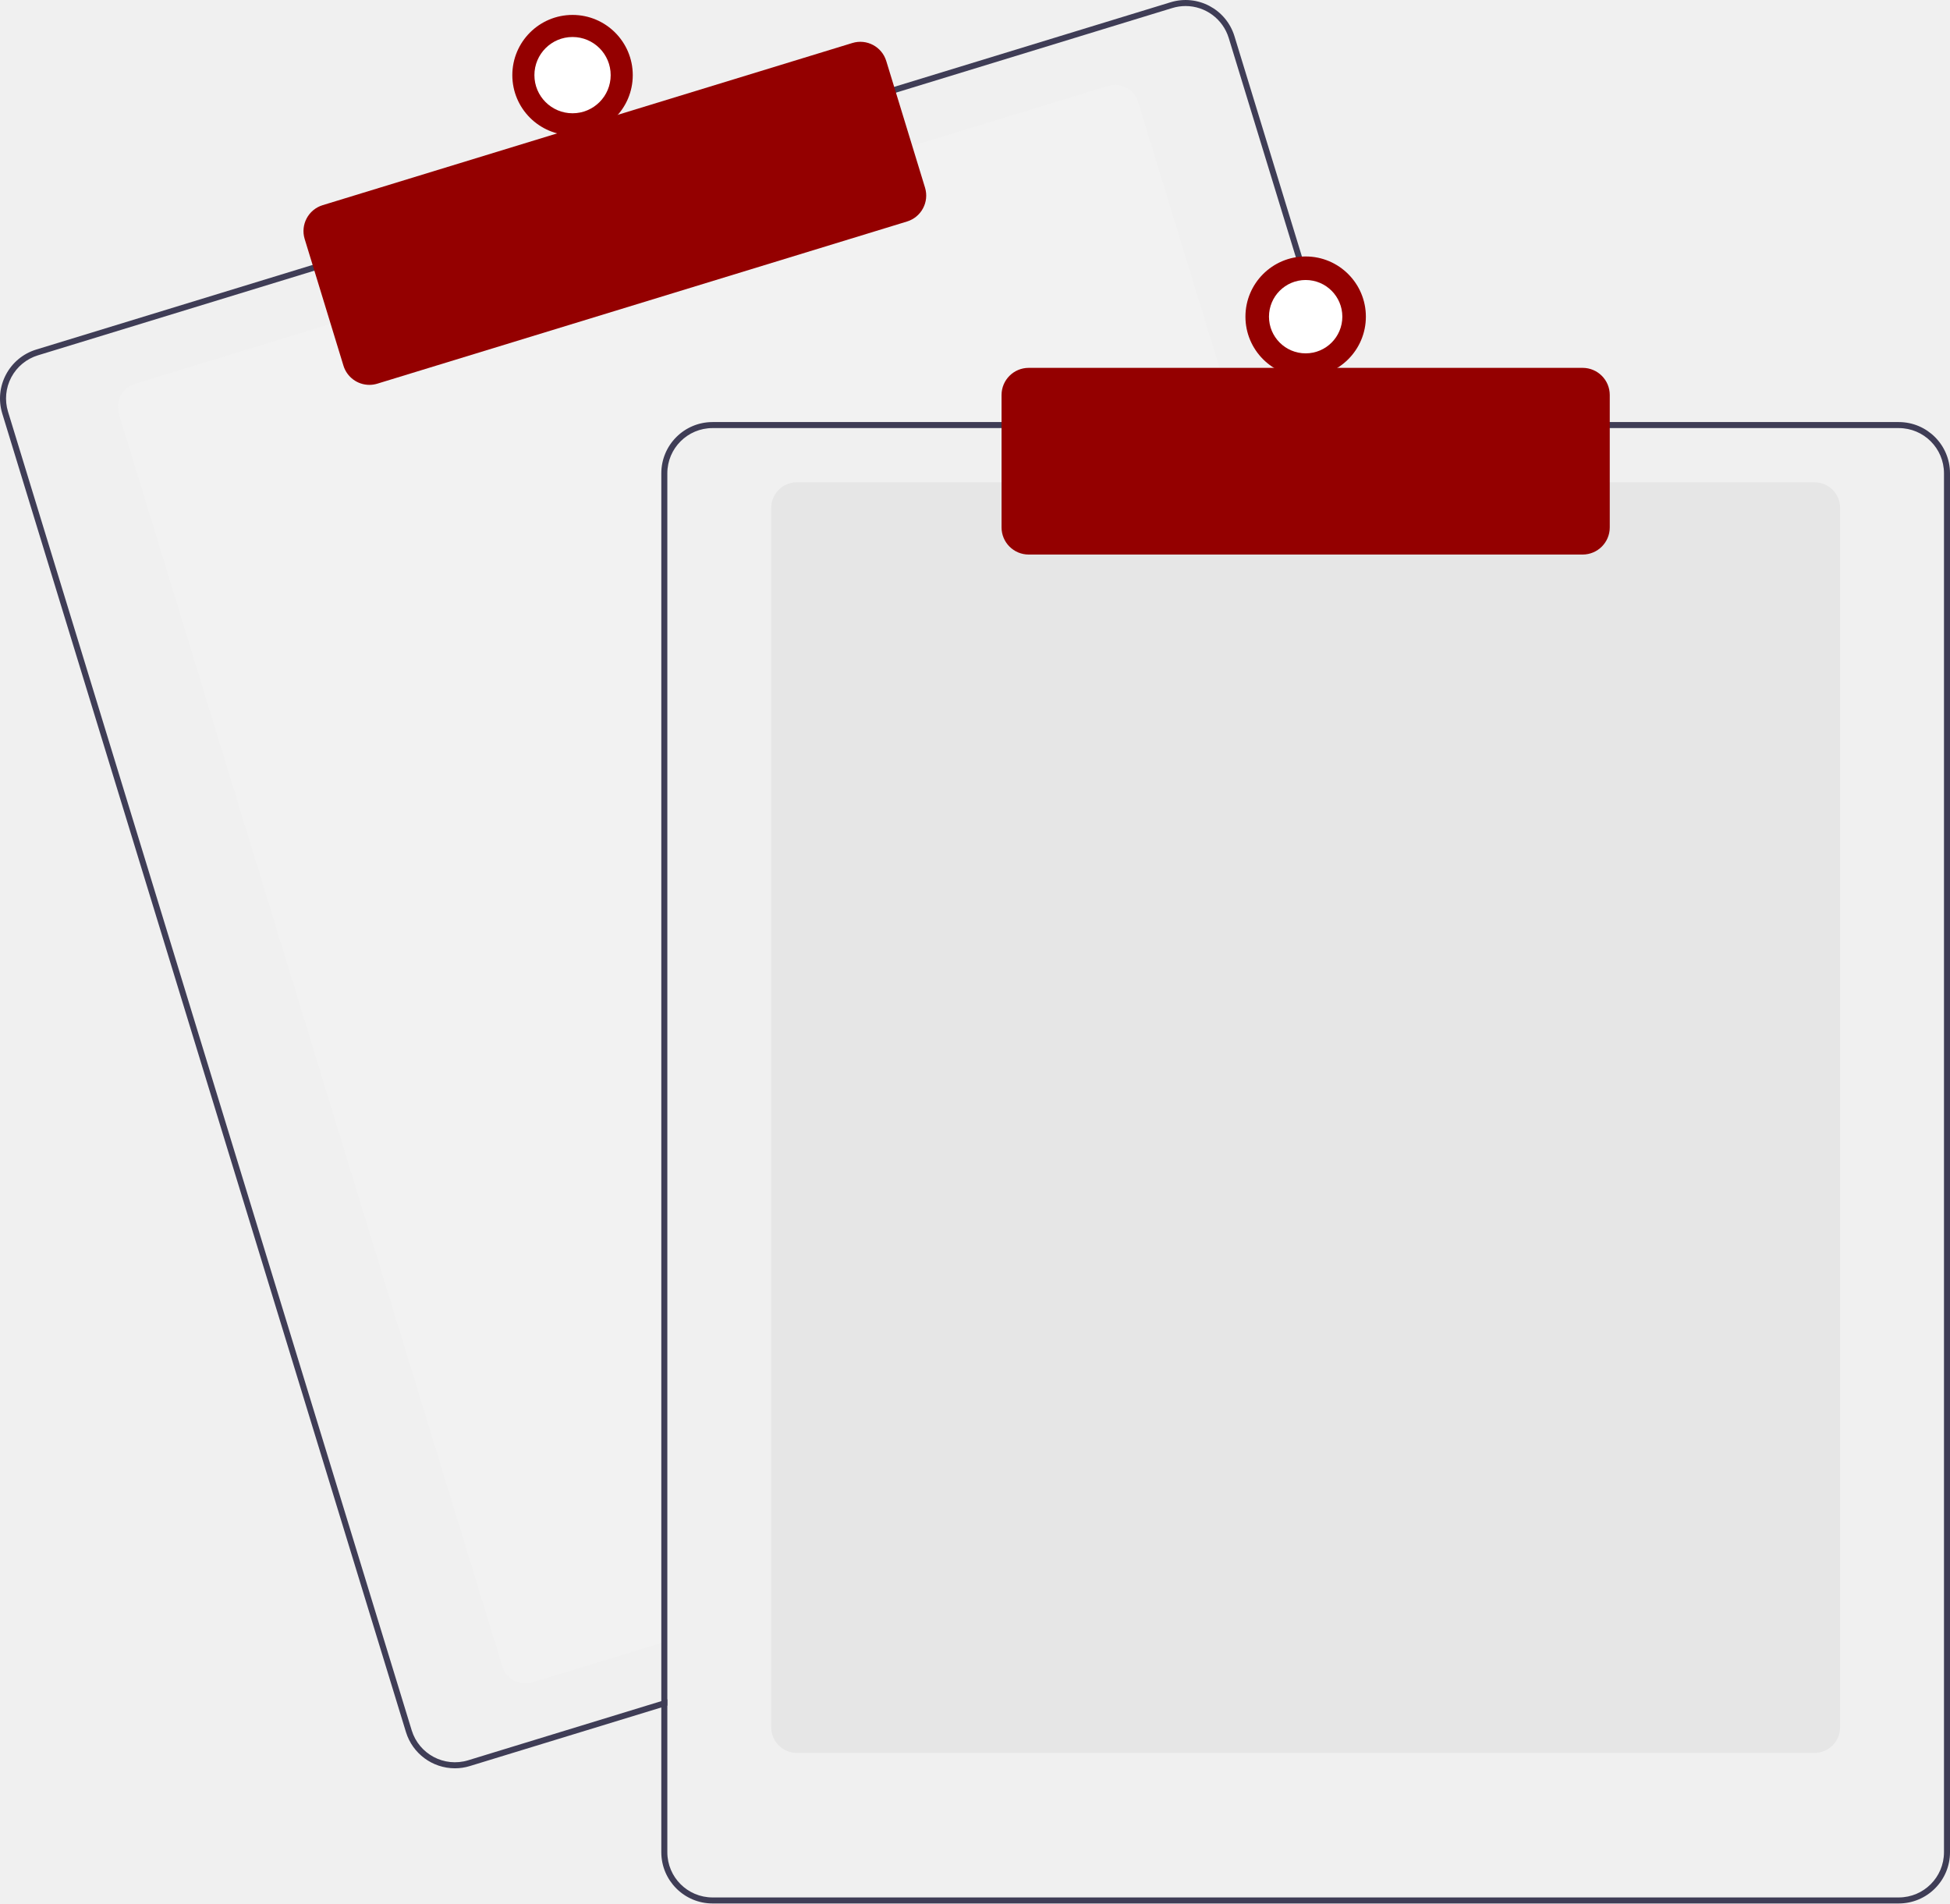
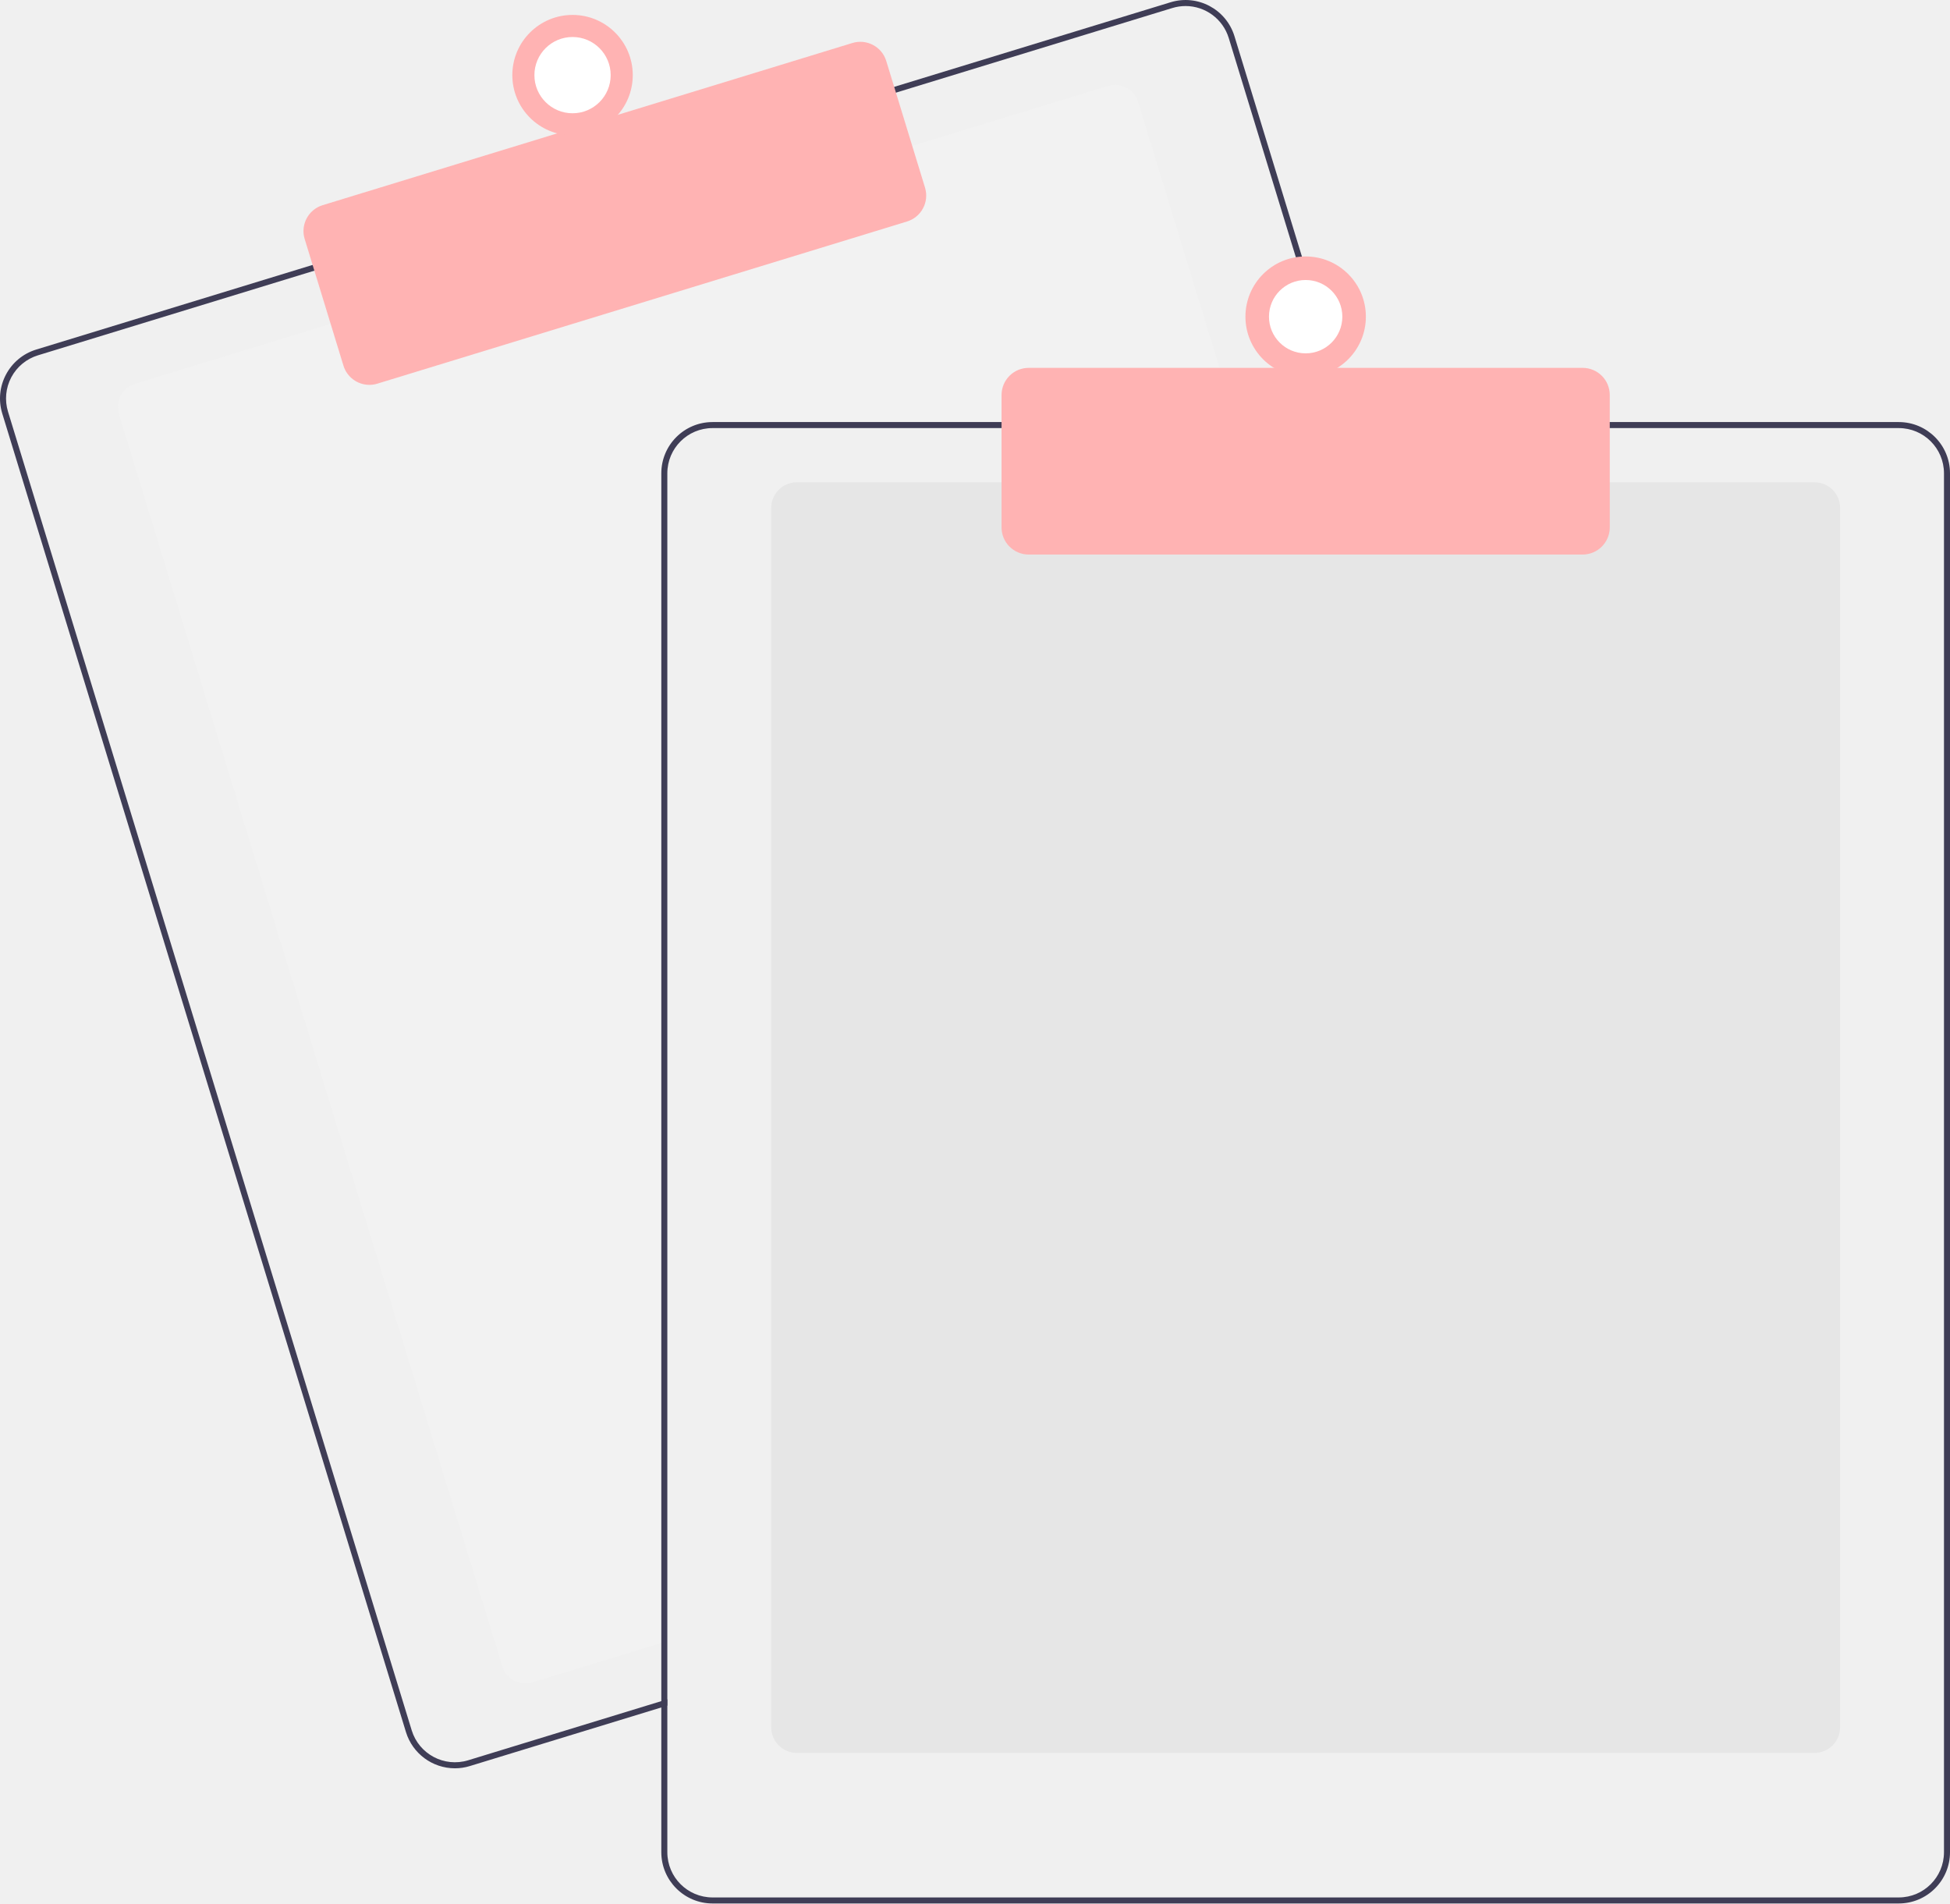
<svg xmlns="http://www.w3.org/2000/svg" data-name="Layer 1" width="647.636" height="632.174" viewBox="0 0 647.636 632.174">
  <path d="M687.328,276.087H512.818a15.018,15.018,0,0,0-15,15v387.85l-2,.61-42.81,13.11a8.007,8.007,0,0,1-9.99-5.31L315.678,271.397a8.003,8.003,0,0,1,5.31-9.99l65.97-20.2,191.25-58.54,65.97-20.2a7.989,7.989,0,0,1,9.99,5.3l32.55,106.32Z" transform="translate(-276.1819 -133.9131)" fill="#f2f2f2" />
  <path d="M725.408,274.087l-39.23-128.14a16.994,16.994,0,0,0-21.23-11.28l-92.75,28.39L380.958,221.607l-92.75,28.4a17.015,17.015,0,0,0-11.28,21.23l134.08,437.93a17.027,17.027,0,0,0,16.26,12.03,16.789,16.789,0,0,0,4.97-.75l63.58-19.46,2-.62v-2.09l-2,.61-64.17,19.65a15.015,15.015,0,0,1-18.73-9.95l-134.07-437.94a14.979,14.979,0,0,1,9.95-18.73l92.75-28.4,191.24-58.54,92.75-28.4a15.156,15.156,0,0,1,4.41-.66,15.015,15.015,0,0,1,14.32,10.61l39.05,127.56.62,2h2.08Z" transform="translate(-276.1819 -133.9131)" fill="#3f3d56" />
-   <path d="M398.863,261.734a9.016,9.016,0,0,1-8.611-6.367l-12.88-42.072a8.999,8.999,0,0,1,5.971-11.24l175.939-53.864a9.009,9.009,0,0,1,11.241,5.971l12.88,42.072a9.01,9.01,0,0,1-5.971,11.241L401.492,261.339A8.976,8.976,0,0,1,398.863,261.734Z" transform="translate(-276.1819 -133.9131)" fill="#940000" />
-   <circle cx="190.154" cy="24.955" r="20" fill="#940000" />
+   <path d="M398.863,261.734a9.016,9.016,0,0,1-8.611-6.367l-12.88-42.072a8.999,8.999,0,0,1,5.971-11.24l175.939-53.864a9.009,9.009,0,0,1,11.241,5.971l12.88,42.072a9.01,9.01,0,0,1-5.971,11.241L401.492,261.339A8.976,8.976,0,0,1,398.863,261.734Z" transform="translate(-276.1819 -133.9131)" fill="#ffb3b3" />
+   <circle cx="190.154" cy="24.955" r="20" fill="#ffb3b3" />
  <circle cx="190.154" cy="24.955" r="12.665" fill="#fff" />
  <path d="M878.818,716.087h-338a8.51,8.51,0,0,1-8.5-8.5v-405a8.51,8.51,0,0,1,8.5-8.5h338a8.51,8.51,0,0,1,8.5,8.5v405A8.51,8.51,0,0,1,878.818,716.087Z" transform="translate(-276.1819 -133.9131)" fill="#e6e6e6" />
  <path d="M723.318,274.087h-210.5a17.024,17.024,0,0,0-17,17v407.8l2-.61v-407.19a15.018,15.018,0,0,1,15-15H723.938Zm183.5,0h-394a17.024,17.024,0,0,0-17,17v458a17.024,17.024,0,0,0,17,17h394a17.024,17.024,0,0,0,17-17v-458A17.024,17.024,0,0,0,906.818,274.087Zm15,475a15.018,15.018,0,0,1-15,15h-394a15.018,15.018,0,0,1-15-15v-458a15.018,15.018,0,0,1,15-15h394a15.018,15.018,0,0,1,15,15Z" transform="translate(-276.1819 -133.9131)" fill="#3f3d56" />
-   <path d="M801.818,318.087h-184a9.01,9.01,0,0,1-9-9v-44a9.01,9.01,0,0,1,9-9h184a9.01,9.01,0,0,1,9,9v44A9.01,9.01,0,0,1,801.818,318.087Z" transform="translate(-276.1819 -133.9131)" fill="#940000" />
-   <circle cx="433.636" cy="105.174" r="20" fill="#940000" />
+   <path d="M801.818,318.087h-184a9.01,9.01,0,0,1-9-9v-44a9.01,9.01,0,0,1,9-9h184a9.01,9.01,0,0,1,9,9v44A9.01,9.01,0,0,1,801.818,318.087Z" transform="translate(-276.1819 -133.9131)" fill="#ffb3b3" />
+   <circle cx="433.636" cy="105.174" r="20" fill="#ffb3b3" />
  <circle cx="433.636" cy="105.174" r="12.182" fill="#fff" />
</svg>
